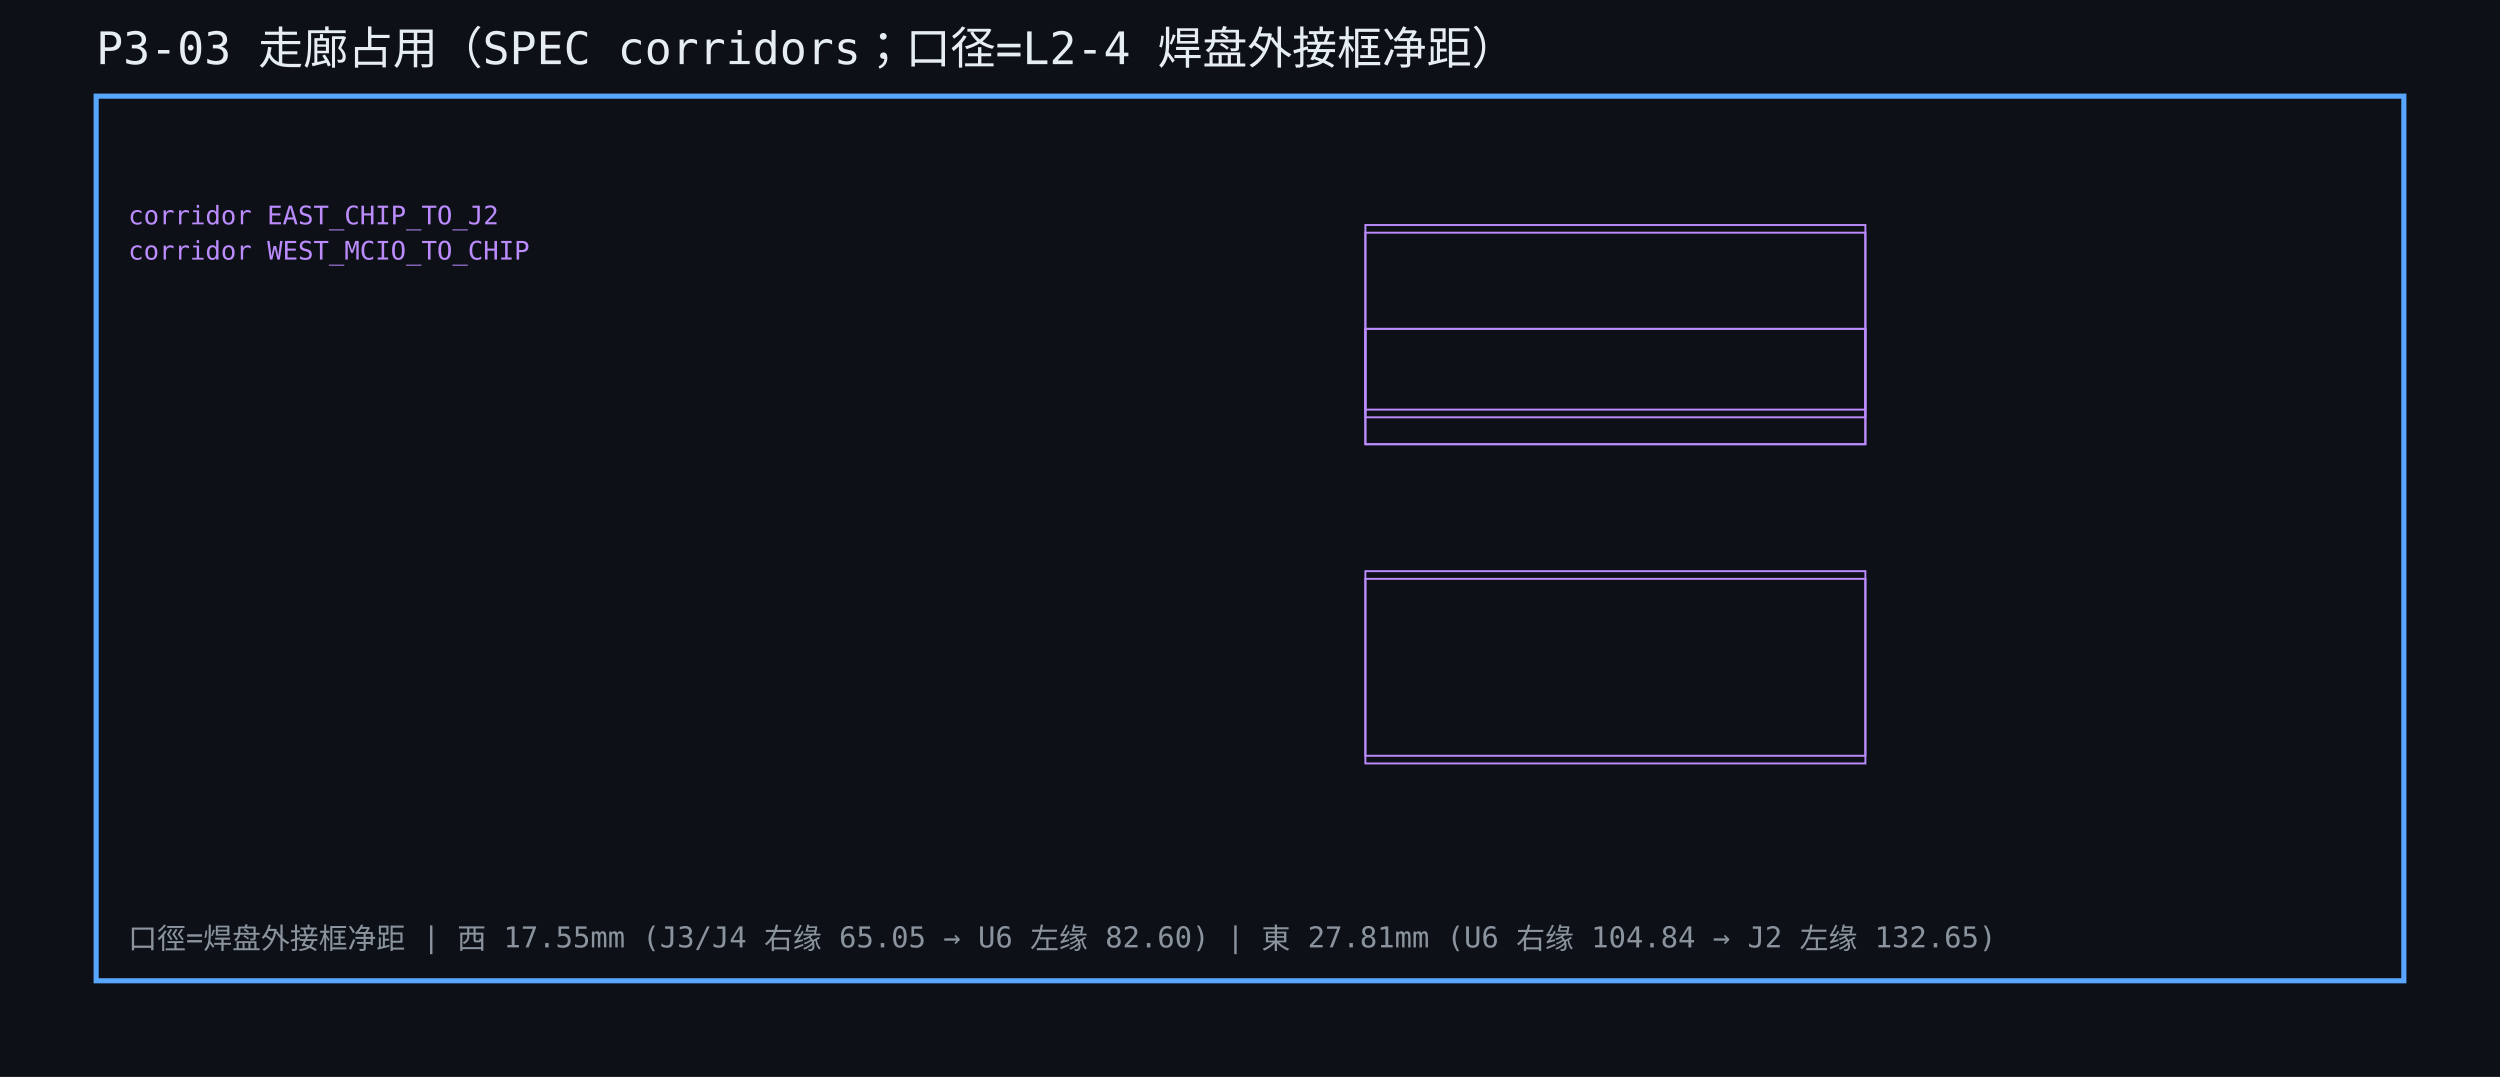
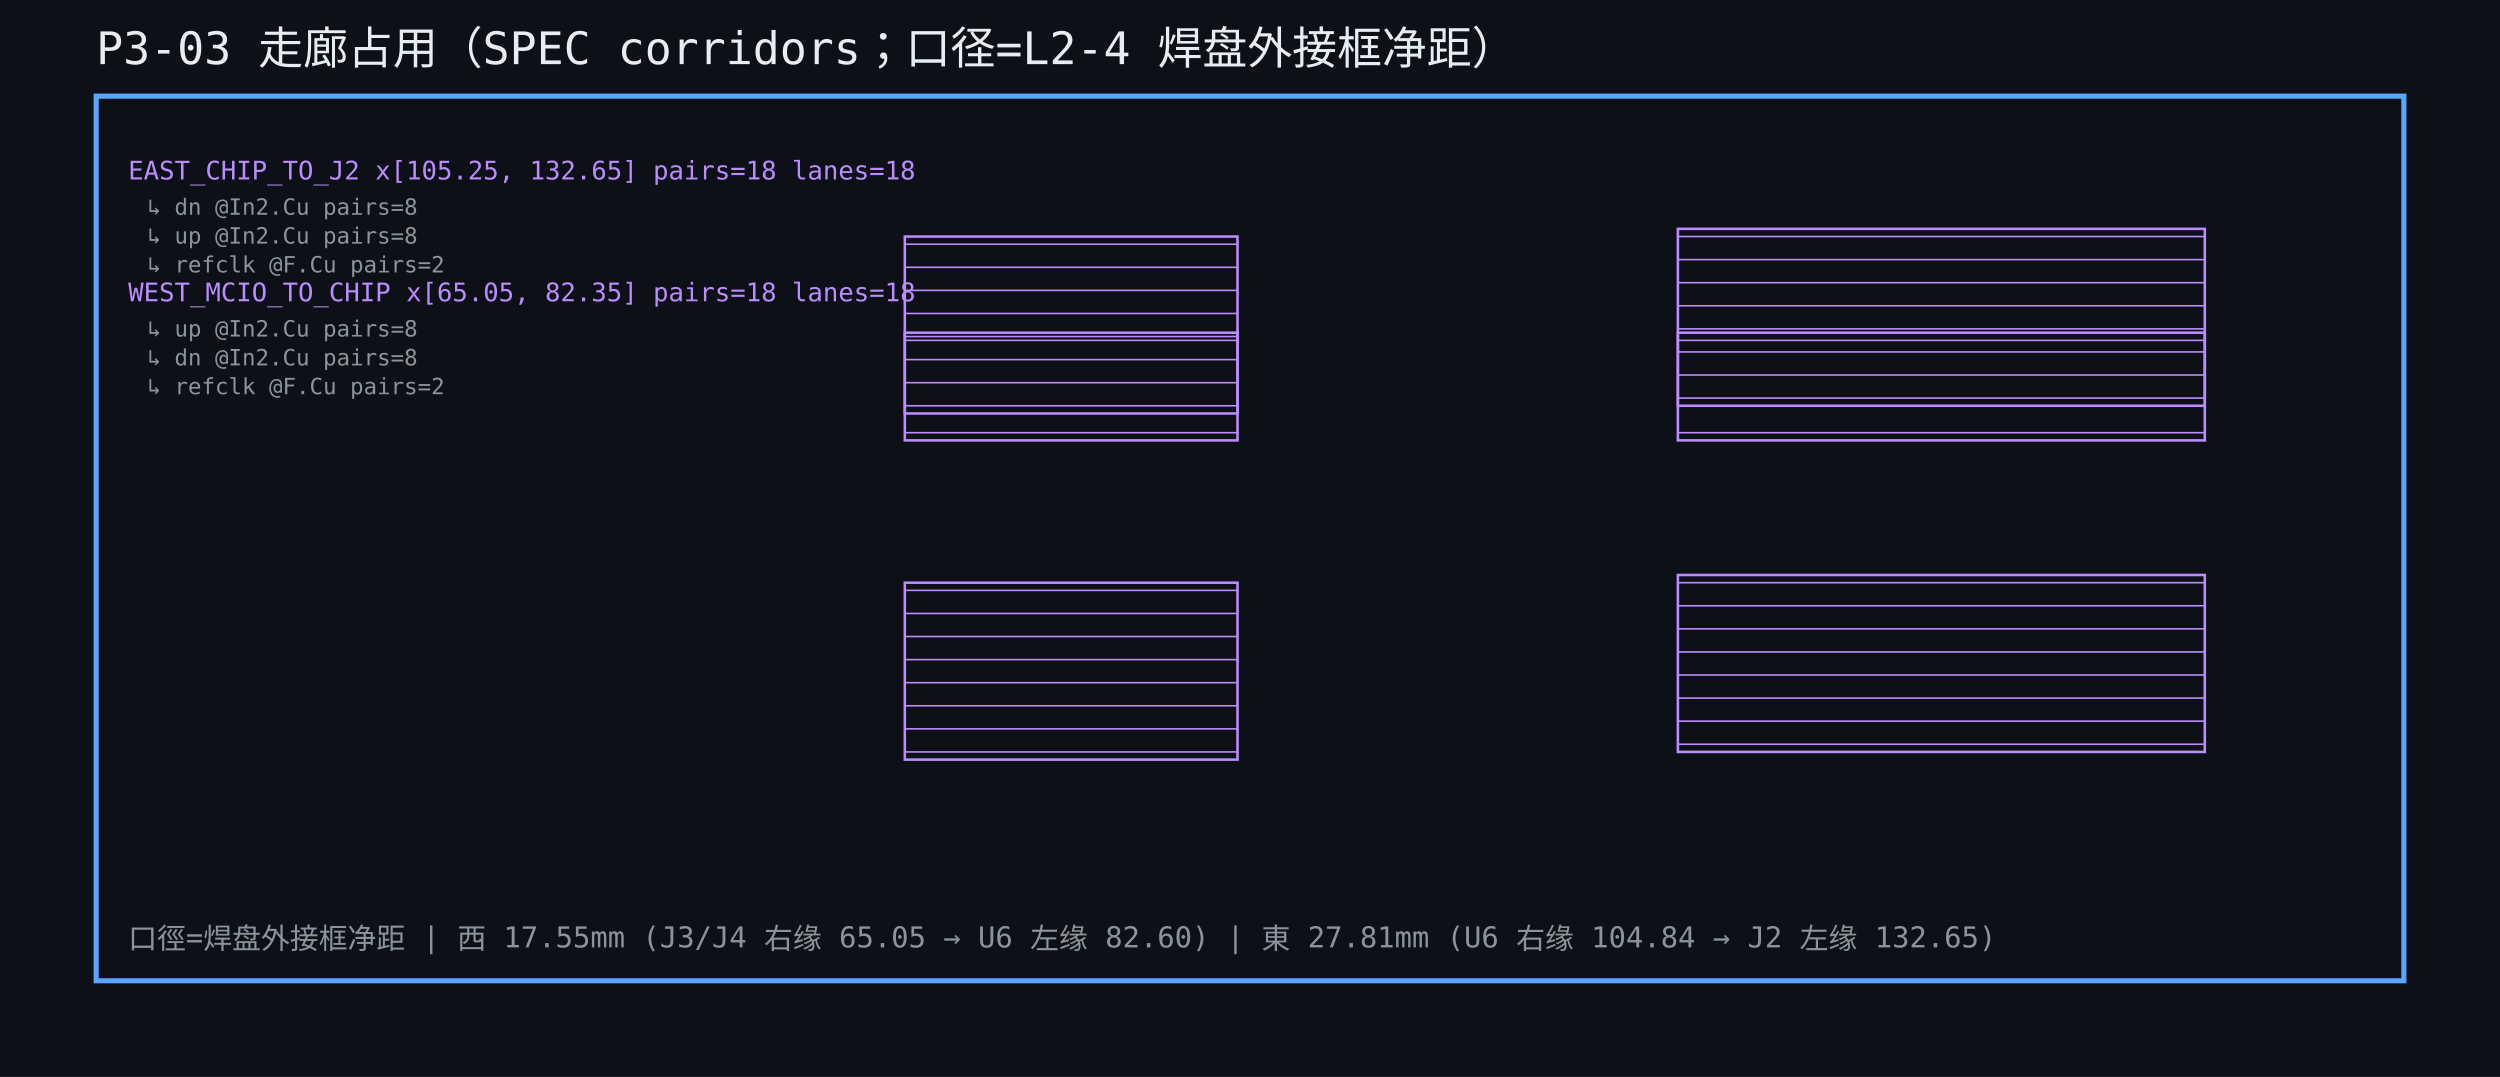
<svg xmlns="http://www.w3.org/2000/svg" width="780" height="336" viewBox="0 0 780 336">
  <rect width="780" height="336" fill="#0d1117" />
  <text x="30" y="20" fill="#e6edf3" font-family="monospace" font-size="14">P3-03 走廊占用（SPEC corridors；口径=L2-4 焊盘外接框净距）</text>
  <g transform="translate(30,30)">
    <rect x="0.0" y="0.0" width="720.0" height="276.0" fill="none" stroke="#58a6ff" stroke-width="1.6" />
-     <rect x="396.0" y="148.2" width="156.0" height="57.6" fill="none" stroke="#bc8cff" stroke-width="0.6" />
-     <rect x="396.0" y="40.2" width="156.0" height="57.6" fill="none" stroke="#bc8cff" stroke-width="0.6" />
-     <rect x="396.0" y="72.6" width="156.0" height="36.0" fill="none" stroke="#bc8cff" stroke-width="0.6" />
-     <text x="10.0" y="40.0" fill="#bc8cff" font-family="monospace" font-size="8" text-anchor="start">corridor EAST_CHIP_TO_J2 </text>
-     <rect x="396.0" y="42.6" width="156.0" height="57.6" fill="none" stroke="#bc8cff" stroke-width="0.6" />
-     <rect x="396.0" y="150.6" width="156.0" height="57.6" fill="none" stroke="#bc8cff" stroke-width="0.6" />
-     <rect x="396.0" y="72.6" width="156.0" height="36.0" fill="none" stroke="#bc8cff" stroke-width="0.6" />
-     <text x="10.0" y="51.0" fill="#bc8cff" font-family="monospace" font-size="8" text-anchor="start">corridor WEST_MCIO_TO_CHIP </text>
+     <line x1="493.5" y1="151.8" x2="657.9" y2="151.8" stroke="#bc8cff" stroke-width="0.5" />
+     <line x1="493.5" y1="159.0" x2="657.9" y2="159.0" stroke="#bc8cff" stroke-width="0.5" />
+     <line x1="493.5" y1="166.2" x2="657.9" y2="166.2" stroke="#bc8cff" stroke-width="0.5" />
+     <line x1="493.5" y1="173.4" x2="657.9" y2="173.4" stroke="#bc8cff" stroke-width="0.5" />
+     <line x1="493.5" y1="180.6" x2="657.9" y2="180.6" stroke="#bc8cff" stroke-width="0.5" />
+     <line x1="493.5" y1="187.8" x2="657.9" y2="187.8" stroke="#bc8cff" stroke-width="0.5" />
+     <line x1="493.5" y1="195.0" x2="657.9" y2="195.0" stroke="#bc8cff" stroke-width="0.5" />
+     <line x1="493.5" y1="202.2" x2="657.9" y2="202.2" stroke="#bc8cff" stroke-width="0.5" />
+     <rect x="493.5" y="149.4" width="164.4" height="55.2" fill="none" stroke="#bc8cff" stroke-width="0.8" />
+     <line x1="493.5" y1="43.8" x2="657.9" y2="43.8" stroke="#bc8cff" stroke-width="0.5" />
+     <line x1="493.5" y1="51.0" x2="657.9" y2="51.0" stroke="#bc8cff" stroke-width="0.5" />
+     <line x1="493.5" y1="58.2" x2="657.9" y2="58.2" stroke="#bc8cff" stroke-width="0.5" />
+     <line x1="493.5" y1="65.4" x2="657.9" y2="65.4" stroke="#bc8cff" stroke-width="0.5" />
+     <line x1="493.5" y1="72.6" x2="657.9" y2="72.6" stroke="#bc8cff" stroke-width="0.5" />
+     <line x1="493.5" y1="79.8" x2="657.9" y2="79.8" stroke="#bc8cff" stroke-width="0.5" />
+     <line x1="493.5" y1="87.0" x2="657.9" y2="87.0" stroke="#bc8cff" stroke-width="0.5" />
+     <line x1="493.5" y1="94.2" x2="657.9" y2="94.2" stroke="#bc8cff" stroke-width="0.5" />
+     <rect x="493.5" y="41.4" width="164.4" height="55.2" fill="none" stroke="#bc8cff" stroke-width="0.8" />
+     <line x1="493.5" y1="76.2" x2="657.9" y2="76.2" stroke="#bc8cff" stroke-width="0.5" />
+     <line x1="493.5" y1="105.0" x2="657.9" y2="105.0" stroke="#bc8cff" stroke-width="0.5" />
+     <rect x="493.5" y="73.8" width="164.4" height="33.6" fill="none" stroke="#bc8cff" stroke-width="0.8" />
+     <text x="10.0" y="26.0" fill="#bc8cff" font-family="monospace" font-size="8" text-anchor="start">EAST_CHIP_TO_J2 x[105.25, 132.65] pairs=18 lanes=18</text>
+     <text x="16.0" y="37.0" fill="#8b949e" font-family="monospace" font-size="7" text-anchor="start"> ↳ dn @In2.Cu pairs=8</text>
+     <text x="16.0" y="46.0" fill="#8b949e" font-family="monospace" font-size="7" text-anchor="start"> ↳ up @In2.Cu pairs=8</text>
+     <text x="16.0" y="55.0" fill="#8b949e" font-family="monospace" font-size="7" text-anchor="start"> ↳ refclk @F.Cu pairs=2</text>
+     <line x1="252.3" y1="46.2" x2="356.1" y2="46.2" stroke="#bc8cff" stroke-width="0.5" />
+     <line x1="252.3" y1="53.4" x2="356.1" y2="53.4" stroke="#bc8cff" stroke-width="0.5" />
+     <line x1="252.3" y1="60.6" x2="356.1" y2="60.6" stroke="#bc8cff" stroke-width="0.5" />
+     <line x1="252.3" y1="67.8" x2="356.1" y2="67.8" stroke="#bc8cff" stroke-width="0.5" />
+     <line x1="252.3" y1="75.0" x2="356.1" y2="75.0" stroke="#bc8cff" stroke-width="0.5" />
+     <line x1="252.3" y1="82.2" x2="356.1" y2="82.2" stroke="#bc8cff" stroke-width="0.5" />
+     <line x1="252.3" y1="89.4" x2="356.1" y2="89.4" stroke="#bc8cff" stroke-width="0.5" />
+     <line x1="252.3" y1="96.6" x2="356.1" y2="96.6" stroke="#bc8cff" stroke-width="0.5" />
+     <rect x="252.3" y="43.8" width="103.8" height="55.2" fill="none" stroke="#bc8cff" stroke-width="0.8" />
+     <line x1="252.3" y1="154.2" x2="356.1" y2="154.2" stroke="#bc8cff" stroke-width="0.5" />
+     <line x1="252.3" y1="161.4" x2="356.1" y2="161.4" stroke="#bc8cff" stroke-width="0.5" />
+     <line x1="252.3" y1="168.6" x2="356.1" y2="168.6" stroke="#bc8cff" stroke-width="0.5" />
+     <line x1="252.3" y1="175.8" x2="356.1" y2="175.8" stroke="#bc8cff" stroke-width="0.5" />
+     <line x1="252.3" y1="183.0" x2="356.1" y2="183.0" stroke="#bc8cff" stroke-width="0.5" />
+     <line x1="252.3" y1="190.2" x2="356.1" y2="190.2" stroke="#bc8cff" stroke-width="0.5" />
+     <line x1="252.3" y1="197.4" x2="356.1" y2="197.4" stroke="#bc8cff" stroke-width="0.5" />
+     <line x1="252.3" y1="204.6" x2="356.1" y2="204.6" stroke="#bc8cff" stroke-width="0.5" />
+     <rect x="252.3" y="151.8" width="103.8" height="55.2" fill="none" stroke="#bc8cff" stroke-width="0.8" />
+     <line x1="252.3" y1="76.2" x2="356.1" y2="76.2" stroke="#bc8cff" stroke-width="0.5" />
+     <line x1="252.3" y1="105.0" x2="356.1" y2="105.0" stroke="#bc8cff" stroke-width="0.5" />
+     <rect x="252.3" y="73.8" width="103.8" height="33.6" fill="none" stroke="#bc8cff" stroke-width="0.8" />
+     <text x="10.0" y="64.0" fill="#bc8cff" font-family="monospace" font-size="8" text-anchor="start">WEST_MCIO_TO_CHIP x[65.05, 82.35] pairs=18 lanes=18</text>
+     <text x="16.0" y="75.0" fill="#8b949e" font-family="monospace" font-size="7" text-anchor="start"> ↳ up @In2.Cu pairs=8</text>
+     <text x="16.0" y="84.0" fill="#8b949e" font-family="monospace" font-size="7" text-anchor="start"> ↳ dn @In2.Cu pairs=8</text>
+     <text x="16.0" y="93.0" fill="#8b949e" font-family="monospace" font-size="7" text-anchor="start"> ↳ refclk @F.Cu pairs=2</text>
    <text x="10.0" y="266.0" fill="#8b949e" font-family="monospace" font-size="9" text-anchor="start">口徑=焊盘外接框净距 | 西 17.55mm (J3/J4 右缘 65.05 → U6 左缘 82.60) | 東 27.81mm (U6 右缘 104.84 → J2 左缘 132.65)</text>
  </g>
</svg>
